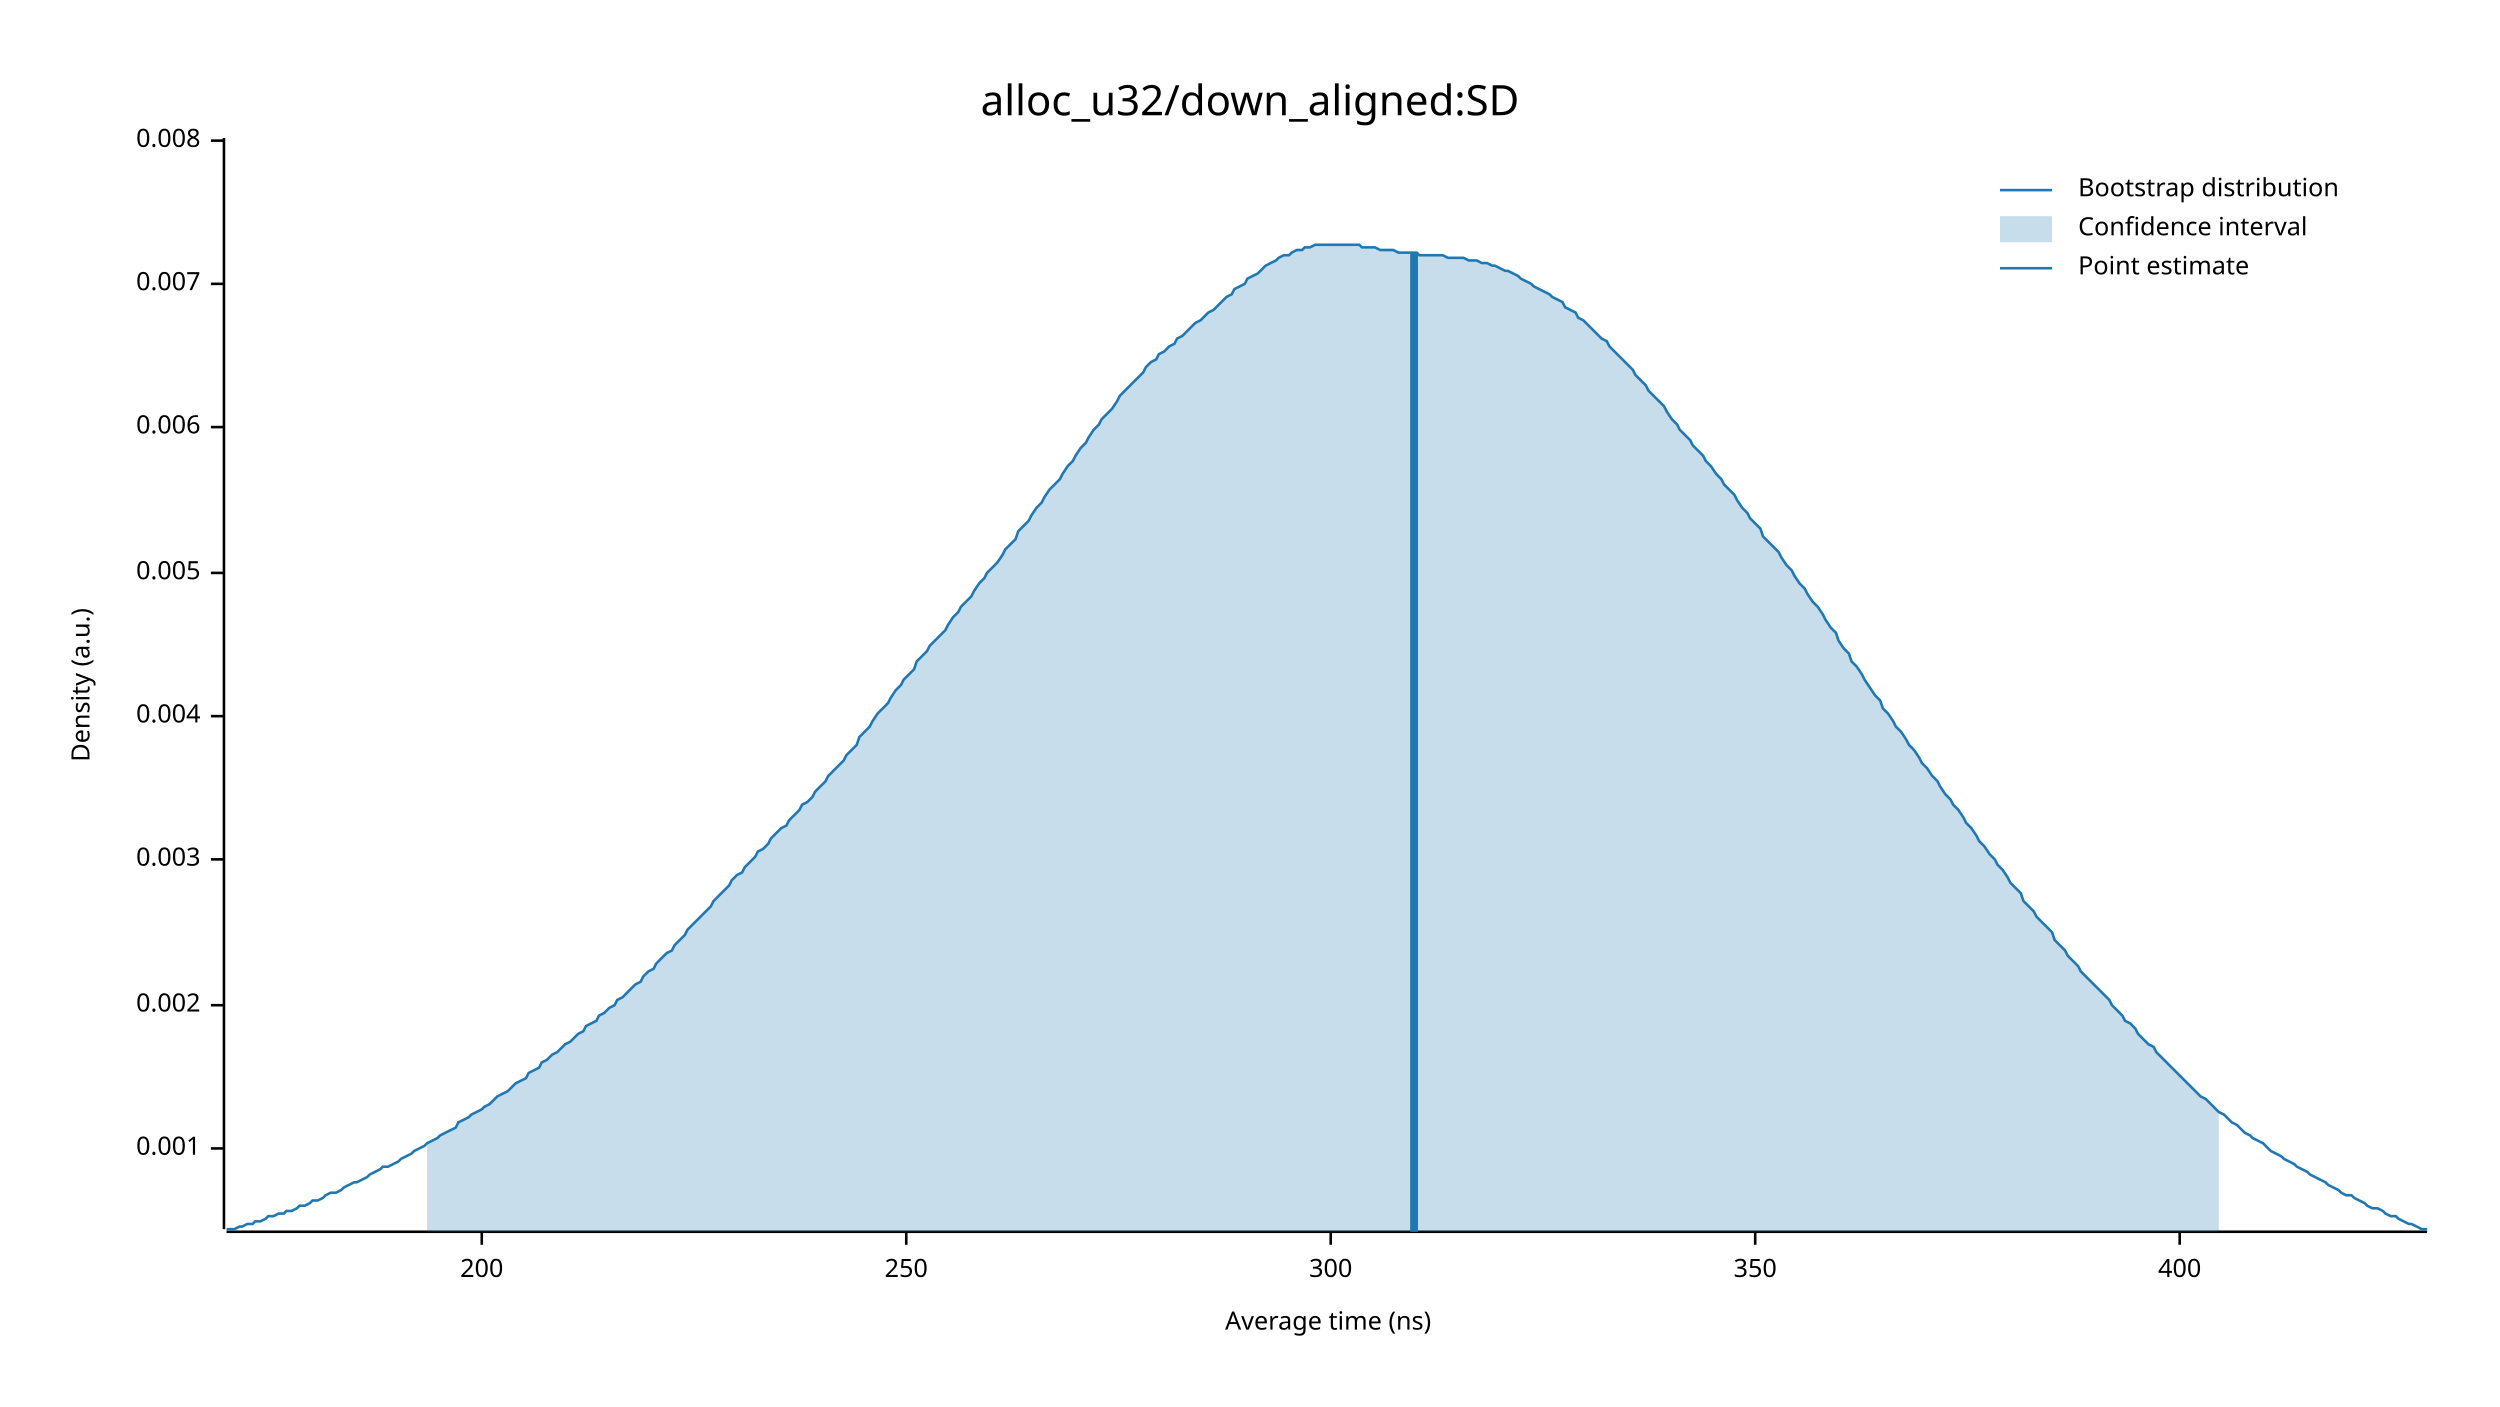
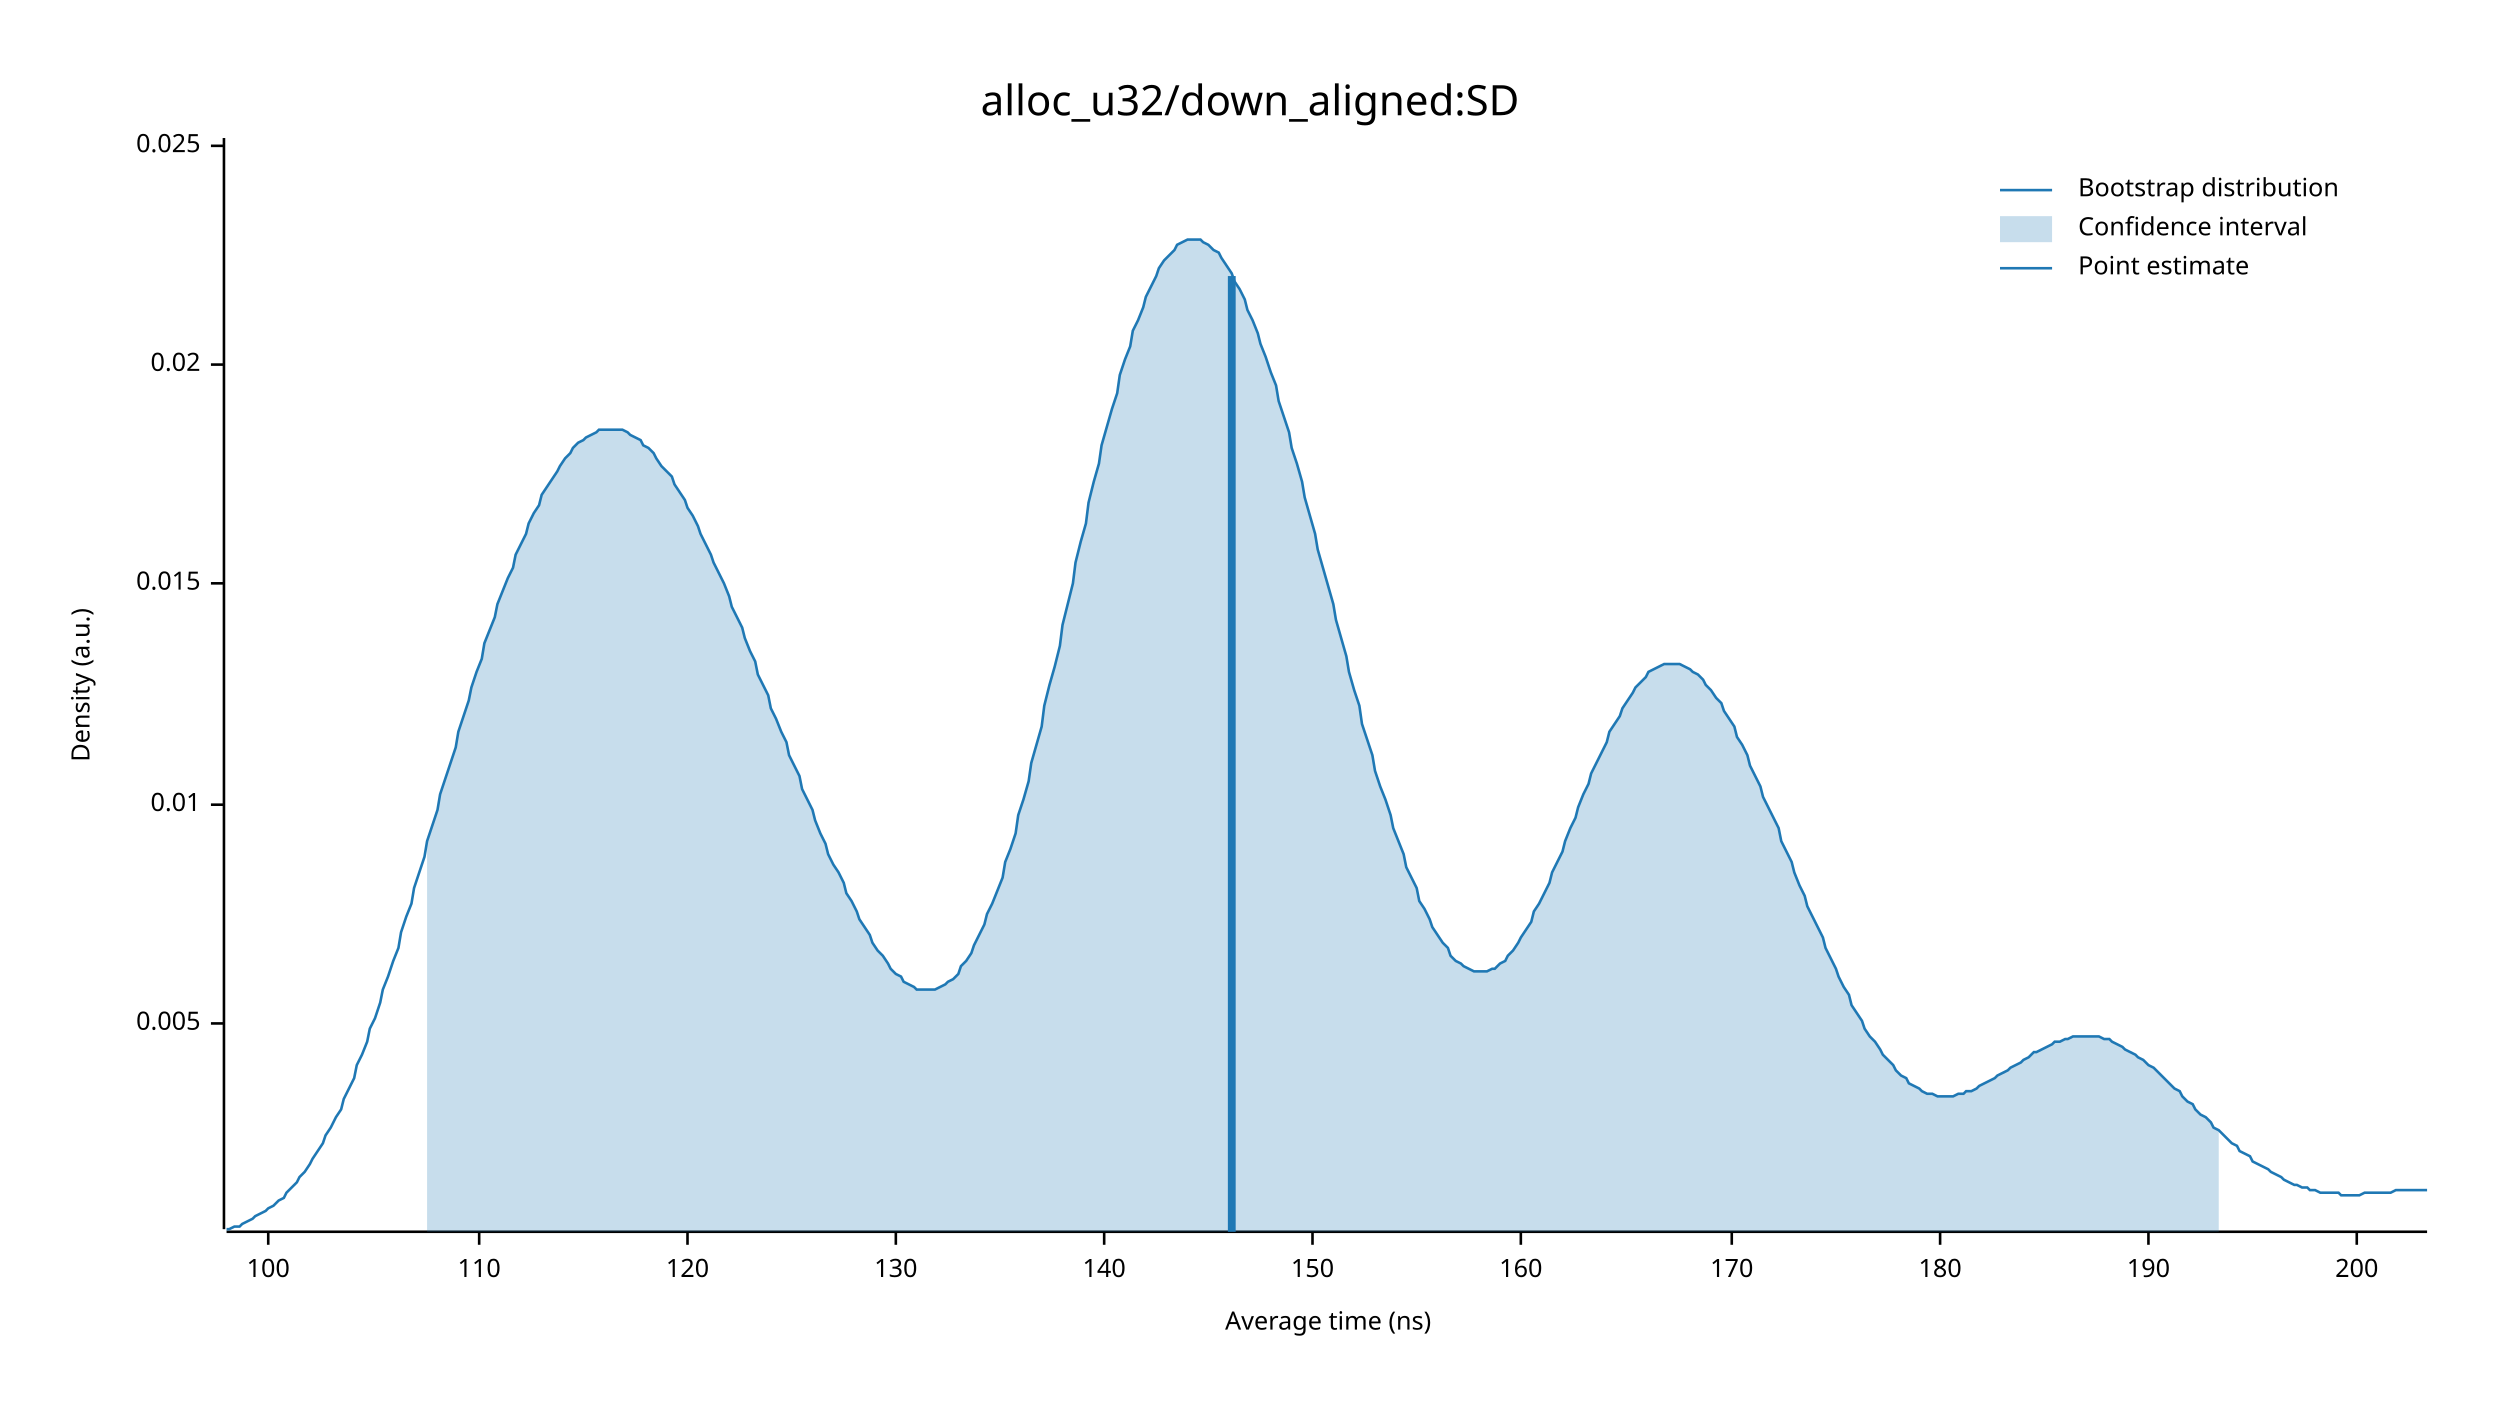
<svg xmlns="http://www.w3.org/2000/svg" width="960" height="540" viewBox="0 0 960 540">
  <text x="480" y="32" dy="0.76em" text-anchor="middle" font-family="sans-serif" font-size="16.129" opacity="1" fill="#000000">
alloc_u32/down_aligned:SD
</text>
  <text x="27" y="263" dy="0.76em" text-anchor="middle" font-family="sans-serif" font-size="9.677" opacity="1" fill="#000000" transform="rotate(270, 27, 263)">
Density (a.u.)
</text>
  <text x="510" y="513" dy="-0.5ex" text-anchor="middle" font-family="sans-serif" font-size="9.677" opacity="1" fill="#000000">
Average time (ns)
</text>
  <polyline fill="none" opacity="1" stroke="#000000" stroke-width="1" points="86,53 86,472 " />
-   <text x="77" y="441" dy="0.5ex" text-anchor="end" font-family="sans-serif" font-size="9.677" opacity="1" fill="#000000">
- 0.001
- </text>
-   <polyline fill="none" opacity="1" stroke="#000000" stroke-width="1" points="81,441 86,441 " />
-   <text x="77" y="386" dy="0.5ex" text-anchor="end" font-family="sans-serif" font-size="9.677" opacity="1" fill="#000000">
- 0.002
- </text>
-   <polyline fill="none" opacity="1" stroke="#000000" stroke-width="1" points="81,386 86,386 " />
-   <text x="77" y="330" dy="0.5ex" text-anchor="end" font-family="sans-serif" font-size="9.677" opacity="1" fill="#000000">
- 0.003
- </text>
-   <polyline fill="none" opacity="1" stroke="#000000" stroke-width="1" points="81,330 86,330 " />
-   <text x="77" y="275" dy="0.5ex" text-anchor="end" font-family="sans-serif" font-size="9.677" opacity="1" fill="#000000">
- 0.004
- </text>
-   <polyline fill="none" opacity="1" stroke="#000000" stroke-width="1" points="81,275 86,275 " />
-   <text x="77" y="220" dy="0.5ex" text-anchor="end" font-family="sans-serif" font-size="9.677" opacity="1" fill="#000000">
+   <text x="77" y="393" dy="0.5ex" text-anchor="end" font-family="sans-serif" font-size="9.677" opacity="1" fill="#000000">
0.005
</text>
-   <polyline fill="none" opacity="1" stroke="#000000" stroke-width="1" points="81,220 86,220 " />
-   <text x="77" y="164" dy="0.5ex" text-anchor="end" font-family="sans-serif" font-size="9.677" opacity="1" fill="#000000">
- 0.006
+   <polyline fill="none" opacity="1" stroke="#000000" stroke-width="1" points="81,393 86,393 " />
+   <text x="77" y="309" dy="0.5ex" text-anchor="end" font-family="sans-serif" font-size="9.677" opacity="1" fill="#000000">
+ 0.01
</text>
-   <polyline fill="none" opacity="1" stroke="#000000" stroke-width="1" points="81,164 86,164 " />
-   <text x="77" y="109" dy="0.5ex" text-anchor="end" font-family="sans-serif" font-size="9.677" opacity="1" fill="#000000">
- 0.007
+   <polyline fill="none" opacity="1" stroke="#000000" stroke-width="1" points="81,309 86,309 " />
+   <text x="77" y="224" dy="0.5ex" text-anchor="end" font-family="sans-serif" font-size="9.677" opacity="1" fill="#000000">
+ 0.015
</text>
-   <polyline fill="none" opacity="1" stroke="#000000" stroke-width="1" points="81,109 86,109 " />
-   <text x="77" y="54" dy="0.5ex" text-anchor="end" font-family="sans-serif" font-size="9.677" opacity="1" fill="#000000">
- 0.008
+   <polyline fill="none" opacity="1" stroke="#000000" stroke-width="1" points="81,224 86,224 " />
+   <text x="77" y="140" dy="0.5ex" text-anchor="end" font-family="sans-serif" font-size="9.677" opacity="1" fill="#000000">
+ 0.02
</text>
-   <polyline fill="none" opacity="1" stroke="#000000" stroke-width="1" points="81,54 86,54 " />
+   <polyline fill="none" opacity="1" stroke="#000000" stroke-width="1" points="81,140 86,140 " />
+   <text x="77" y="56" dy="0.5ex" text-anchor="end" font-family="sans-serif" font-size="9.677" opacity="1" fill="#000000">
+ 0.025
+ </text>
+   <polyline fill="none" opacity="1" stroke="#000000" stroke-width="1" points="81,56 86,56 " />
  <polyline fill="none" opacity="1" stroke="#000000" stroke-width="1" points="87,473 932,473 " />
-   <text x="185" y="483" dy="0.76em" text-anchor="middle" font-family="sans-serif" font-size="9.677" opacity="1" fill="#000000">
+   <text x="103" y="483" dy="0.76em" text-anchor="middle" font-family="sans-serif" font-size="9.677" opacity="1" fill="#000000">
+ 100
+ </text>
+   <polyline fill="none" opacity="1" stroke="#000000" stroke-width="1" points="103,473 103,478 " />
+   <text x="184" y="483" dy="0.76em" text-anchor="middle" font-family="sans-serif" font-size="9.677" opacity="1" fill="#000000">
+ 110
+ </text>
+   <polyline fill="none" opacity="1" stroke="#000000" stroke-width="1" points="184,473 184,478 " />
+   <text x="264" y="483" dy="0.76em" text-anchor="middle" font-family="sans-serif" font-size="9.677" opacity="1" fill="#000000">
+ 120
+ </text>
+   <polyline fill="none" opacity="1" stroke="#000000" stroke-width="1" points="264,473 264,478 " />
+   <text x="344" y="483" dy="0.76em" text-anchor="middle" font-family="sans-serif" font-size="9.677" opacity="1" fill="#000000">
+ 130
+ </text>
+   <polyline fill="none" opacity="1" stroke="#000000" stroke-width="1" points="344,473 344,478 " />
+   <text x="424" y="483" dy="0.76em" text-anchor="middle" font-family="sans-serif" font-size="9.677" opacity="1" fill="#000000">
+ 140
+ </text>
+   <polyline fill="none" opacity="1" stroke="#000000" stroke-width="1" points="424,473 424,478 " />
+   <text x="504" y="483" dy="0.76em" text-anchor="middle" font-family="sans-serif" font-size="9.677" opacity="1" fill="#000000">
+ 150
+ </text>
+   <polyline fill="none" opacity="1" stroke="#000000" stroke-width="1" points="504,473 504,478 " />
+   <text x="584" y="483" dy="0.76em" text-anchor="middle" font-family="sans-serif" font-size="9.677" opacity="1" fill="#000000">
+ 160
+ </text>
+   <polyline fill="none" opacity="1" stroke="#000000" stroke-width="1" points="584,473 584,478 " />
+   <text x="665" y="483" dy="0.76em" text-anchor="middle" font-family="sans-serif" font-size="9.677" opacity="1" fill="#000000">
+ 170
+ </text>
+   <polyline fill="none" opacity="1" stroke="#000000" stroke-width="1" points="665,473 665,478 " />
+   <text x="745" y="483" dy="0.76em" text-anchor="middle" font-family="sans-serif" font-size="9.677" opacity="1" fill="#000000">
+ 180
+ </text>
+   <polyline fill="none" opacity="1" stroke="#000000" stroke-width="1" points="745,473 745,478 " />
+   <text x="825" y="483" dy="0.76em" text-anchor="middle" font-family="sans-serif" font-size="9.677" opacity="1" fill="#000000">
+ 190
+ </text>
+   <polyline fill="none" opacity="1" stroke="#000000" stroke-width="1" points="825,473 825,478 " />
+   <text x="905" y="483" dy="0.76em" text-anchor="middle" font-family="sans-serif" font-size="9.677" opacity="1" fill="#000000">
200
</text>
-   <polyline fill="none" opacity="1" stroke="#000000" stroke-width="1" points="185,473 185,478 " />
-   <text x="348" y="483" dy="0.76em" text-anchor="middle" font-family="sans-serif" font-size="9.677" opacity="1" fill="#000000">
- 250
- </text>
-   <polyline fill="none" opacity="1" stroke="#000000" stroke-width="1" points="348,473 348,478 " />
-   <text x="511" y="483" dy="0.76em" text-anchor="middle" font-family="sans-serif" font-size="9.677" opacity="1" fill="#000000">
- 300
- </text>
-   <polyline fill="none" opacity="1" stroke="#000000" stroke-width="1" points="511,473 511,478 " />
-   <text x="674" y="483" dy="0.76em" text-anchor="middle" font-family="sans-serif" font-size="9.677" opacity="1" fill="#000000">
- 350
- </text>
-   <polyline fill="none" opacity="1" stroke="#000000" stroke-width="1" points="674,473 674,478 " />
-   <text x="837" y="483" dy="0.76em" text-anchor="middle" font-family="sans-serif" font-size="9.677" opacity="1" fill="#000000">
- 400
- </text>
-   <polyline fill="none" opacity="1" stroke="#000000" stroke-width="1" points="837,473 837,478 " />
-   <polyline fill="none" opacity="1" stroke="#1F78B4" stroke-width="1" points="87,472 88,472 90,472 92,471 93,471 95,470 97,470 98,469 100,469 102,468 103,467 105,467 107,466 109,466 110,465 112,465 114,464 115,463 117,463 119,462 120,461 122,461 124,460 125,459 127,458 129,458 131,457 132,456 134,455 136,454 137,454 139,453 141,452 142,451 144,450 146,449 147,448 149,448 151,447 153,446 154,445 156,444 158,443 159,442 161,441 163,440 164,439 166,438 168,437 169,436 171,435 173,434 175,433 176,431 178,430 180,429 181,428 183,427 185,426 186,425 188,424 190,422 191,421 193,420 195,419 197,417 198,416 200,415 202,414 203,412 205,411 207,410 208,408 210,407 212,405 214,404 215,403 217,401 219,400 220,399 222,397 224,396 225,394 227,393 229,392 230,390 232,389 234,387 236,386 237,384 239,383 241,381 242,380 244,378 246,377 247,375 249,373 251,372 252,370 254,368 256,366 258,365 259,363 261,361 263,359 264,357 266,355 268,353 269,352 271,350 273,348 274,346 276,344 278,342 280,340 281,338 283,336 285,335 286,333 288,331 290,329 291,327 293,326 295,324 296,322 298,320 300,318 302,317 303,315 305,313 307,311 308,309 310,308 312,306 313,304 315,302 317,300 318,298 320,296 322,294 324,292 325,290 327,288 329,286 330,283 332,281 334,279 335,277 337,274 339,272 341,270 342,268 344,265 346,263 347,261 349,259 351,257 352,254 354,252 356,250 357,248 359,246 361,244 363,242 364,240 366,237 368,235 369,233 371,231 373,229 374,227 376,224 378,222 379,220 381,218 383,216 385,213 386,211 388,209 390,207 391,204 393,202 395,200 396,198 398,195 400,193 401,191 403,188 405,186 407,184 408,182 410,179 412,177 413,175 415,172 417,170 418,168 420,165 422,163 423,161 425,159 427,157 429,154 430,152 432,150 434,148 435,147 437,145 439,143 440,141 442,139 444,138 445,136 447,135 449,133 451,132 452,130 454,129 456,127 457,126 459,124 461,123 462,122 464,120 466,119 468,117 469,116 471,114 473,113 474,111 476,110 478,109 479,107 481,106 483,105 484,104 486,102 488,101 490,100 491,99 493,98 495,98 496,97 498,96 500,96 501,95 503,95 505,94 506,94 508,94 510,94 512,94 513,94 515,94 517,94 518,94 520,94 522,94 523,95 525,95 527,95 528,95 530,96 532,96 534,96 535,96 537,97 539,97 540,97 542,97 544,97 545,98 547,98 549,98 550,98 552,98 554,98 556,99 557,99 559,99 561,99 562,99 564,100 566,100 567,100 569,101 571,101 573,102 574,102 576,103 578,104 579,104 581,105 583,106 584,107 586,108 588,109 589,110 591,111 593,112 595,113 596,114 598,115 600,116 601,118 603,119 605,120 606,122 608,123 610,125 611,126 613,128 615,130 617,131 618,133 620,135 622,137 623,138 625,140 627,142 628,144 630,146 632,148 633,150 635,152 637,154 639,156 640,158 642,161 644,163 645,165 647,167 649,169 650,171 652,173 654,175 655,177 657,179 659,182 661,184 662,186 664,188 666,190 667,192 669,195 671,197 672,199 674,201 676,203 677,206 679,208 681,210 683,212 684,214 686,217 688,219 689,221 691,224 693,226 694,228 696,231 698,233 700,236 701,238 703,241 705,243 706,246 708,249 710,251 711,254 713,256 715,259 716,261 718,264 720,267 722,269 723,272 725,274 727,277 728,279 730,281 732,284 733,286 735,288 737,291 738,293 740,295 742,298 744,300 745,302 747,305 749,307 750,309 752,311 754,314 755,316 757,318 759,321 760,323 762,325 764,328 766,330 767,332 769,334 771,337 772,339 774,341 776,343 777,346 779,348 781,350 782,352 784,354 786,356 788,358 789,361 791,363 793,365 794,367 796,369 798,371 799,373 801,375 803,377 804,378 806,380 808,382 810,384 811,386 813,388 815,390 816,392 818,393 820,395 821,397 823,399 825,401 827,402 828,404 830,406 832,408 833,409 835,411 837,413 838,414 840,416 842,418 843,419 845,421 847,422 849,424 850,425 852,427 854,428 855,429 857,431 859,432 860,433 862,435 864,436 865,437 867,438 869,439 871,441 872,442 874,443 876,444 877,445 879,446 881,447 882,448 884,449 886,450 887,451 889,452 891,453 893,454 894,455 896,456 898,457 899,458 901,459 903,459 904,460 906,461 908,462 909,463 911,464 913,464 915,465 916,466 918,467 920,467 921,468 923,469 925,470 926,470 928,471 930,472 932,472 " />
-   <polygon opacity="0.25" fill="#1F78B4" points="164,439 166,438 168,437 169,436 171,435 173,434 175,433 176,431 178,430 180,429 181,428 183,427 185,426 186,425 188,424 190,422 191,421 193,420 195,419 197,417 198,416 200,415 202,414 203,412 205,411 207,410 208,408 210,407 212,405 214,404 215,403 217,401 219,400 220,399 222,397 224,396 225,394 227,393 229,392 230,390 232,389 234,387 236,386 237,384 239,383 241,381 242,380 244,378 246,377 247,375 249,373 251,372 252,370 254,368 256,366 258,365 259,363 261,361 263,359 264,357 266,355 268,353 269,352 271,350 273,348 274,346 276,344 278,342 280,340 281,338 283,336 285,335 286,333 288,331 290,329 291,327 293,326 295,324 296,322 298,320 300,318 302,317 303,315 305,313 307,311 308,309 310,308 312,306 313,304 315,302 317,300 318,298 320,296 322,294 324,292 325,290 327,288 329,286 330,283 332,281 334,279 335,277 337,274 339,272 341,270 342,268 344,265 346,263 347,261 349,259 351,257 352,254 354,252 356,250 357,248 359,246 361,244 363,242 364,240 366,237 368,235 369,233 371,231 373,229 374,227 376,224 378,222 379,220 381,218 383,216 385,213 386,211 388,209 390,207 391,204 393,202 395,200 396,198 398,195 400,193 401,191 403,188 405,186 407,184 408,182 410,179 412,177 413,175 415,172 417,170 418,168 420,165 422,163 423,161 425,159 427,157 429,154 430,152 432,150 434,148 435,147 437,145 439,143 440,141 442,139 444,138 445,136 447,135 449,133 451,132 452,130 454,129 456,127 457,126 459,124 461,123 462,122 464,120 466,119 468,117 469,116 471,114 473,113 474,111 476,110 478,109 479,107 481,106 483,105 484,104 486,102 488,101 490,100 491,99 493,98 495,98 496,97 498,96 500,96 501,95 503,95 505,94 506,94 508,94 510,94 512,94 513,94 515,94 517,94 518,94 520,94 522,94 523,95 525,95 527,95 528,95 530,96 532,96 534,96 535,96 537,97 539,97 540,97 542,97 544,97 545,98 547,98 549,98 550,98 552,98 554,98 556,99 557,99 559,99 561,99 562,99 564,100 566,100 567,100 569,101 571,101 573,102 574,102 576,103 578,104 579,104 581,105 583,106 584,107 586,108 588,109 589,110 591,111 593,112 595,113 596,114 598,115 600,116 601,118 603,119 605,120 606,122 608,123 610,125 611,126 613,128 615,130 617,131 618,133 620,135 622,137 623,138 625,140 627,142 628,144 630,146 632,148 633,150 635,152 637,154 639,156 640,158 642,161 644,163 645,165 647,167 649,169 650,171 652,173 654,175 655,177 657,179 659,182 661,184 662,186 664,188 666,190 667,192 669,195 671,197 672,199 674,201 676,203 677,206 679,208 681,210 683,212 684,214 686,217 688,219 689,221 691,224 693,226 694,228 696,231 698,233 700,236 701,238 703,241 705,243 706,246 708,249 710,251 711,254 713,256 715,259 716,261 718,264 720,267 722,269 723,272 725,274 727,277 728,279 730,281 732,284 733,286 735,288 737,291 738,293 740,295 742,298 744,300 745,302 747,305 749,307 750,309 752,311 754,314 755,316 757,318 759,321 760,323 762,325 764,328 766,330 767,332 769,334 771,337 772,339 774,341 776,343 777,346 779,348 781,350 782,352 784,354 786,356 788,358 789,361 791,363 793,365 794,367 796,369 798,371 799,373 801,375 803,377 804,378 806,380 808,382 810,384 811,386 813,388 815,390 816,392 818,393 820,395 821,397 823,399 825,401 827,402 828,404 830,406 832,408 833,409 835,411 837,413 838,414 840,416 842,418 843,419 845,421 847,422 849,424 850,425 852,427 852,473 164,473 " />
-   <polyline fill="none" opacity="1" stroke="#1F78B4" stroke-width="3" points="543,473 543,97 " />
+   <polyline fill="none" opacity="1" stroke="#000000" stroke-width="1" points="905,473 905,478 " />
+   <polyline fill="none" opacity="1" stroke="#1F78B4" stroke-width="1" points="87,472 88,472 90,471 92,471 93,470 95,469 97,468 98,467 100,466 102,465 103,464 105,463 107,461 109,460 110,458 112,456 114,454 115,452 117,450 119,447 120,445 122,442 124,439 125,436 127,433 129,429 131,426 132,422 134,418 136,414 137,409 139,405 141,400 142,395 144,391 146,385 147,380 149,375 151,369 153,364 154,358 156,352 158,347 159,341 161,335 163,329 164,323 166,317 168,311 169,305 171,299 173,293 175,287 176,281 178,275 180,269 181,264 183,258 185,253 186,247 188,242 190,237 191,232 193,227 195,222 197,218 198,213 200,209 202,205 203,201 205,197 207,194 208,190 210,187 212,184 214,181 215,179 217,176 219,174 220,172 222,170 224,169 225,168 227,167 229,166 230,165 232,165 234,165 236,165 237,165 239,165 241,166 242,167 244,168 246,169 247,171 249,172 251,174 252,176 254,179 256,181 258,183 259,186 261,189 263,192 264,195 266,198 268,202 269,205 271,209 273,213 274,216 276,220 278,224 280,229 281,233 283,237 285,241 286,245 288,250 290,254 291,259 293,263 295,267 296,272 298,276 300,281 302,285 303,290 305,294 307,298 308,303 310,307 312,311 313,315 315,320 317,324 318,328 320,332 322,335 324,339 325,343 327,346 329,350 330,353 332,356 334,359 335,362 337,365 339,367 341,370 342,372 344,374 346,375 347,377 349,378 351,379 352,380 354,380 356,380 357,380 359,380 361,379 363,378 364,377 366,376 368,374 369,371 371,369 373,366 374,363 376,359 378,355 379,351 381,347 383,342 385,337 386,331 388,326 390,320 391,313 393,307 395,300 396,293 398,286 400,279 401,271 403,263 405,256 407,248 408,240 410,232 412,224 413,216 415,208 417,201 418,193 420,185 422,178 423,171 425,164 427,157 429,151 430,144 432,138 434,133 435,127 437,123 439,118 440,114 442,110 444,106 445,103 447,100 449,98 451,96 452,94 454,93 456,92 457,92 459,92 461,92 462,93 464,94 466,96 468,97 469,99 471,102 473,105 474,108 476,111 478,115 479,119 481,123 483,128 484,132 486,137 488,143 490,148 491,154 493,160 495,166 496,172 498,178 500,185 501,191 503,198 505,205 506,211 508,218 510,225 512,232 513,238 515,245 517,252 518,258 520,265 522,271 523,278 525,284 527,290 528,296 530,302 532,307 534,313 535,318 537,323 539,328 540,333 542,337 544,341 545,346 547,349 549,353 550,356 552,359 554,362 556,364 557,367 559,369 561,370 562,371 564,372 566,373 567,373 569,373 571,373 573,372 574,372 576,370 578,369 579,367 581,365 583,362 584,360 586,357 588,354 589,350 591,347 593,343 595,339 596,335 598,331 600,327 601,323 603,318 605,314 606,310 608,305 610,301 611,297 613,293 615,289 617,285 618,281 620,278 622,275 623,272 625,269 627,266 628,264 630,262 632,260 633,258 635,257 637,256 639,255 640,255 642,255 644,255 645,255 647,256 649,257 650,258 652,259 654,261 655,263 657,265 659,268 661,270 662,273 664,276 666,279 667,283 669,286 671,290 672,294 674,298 676,302 677,306 679,310 681,314 683,318 684,323 686,327 688,331 689,335 691,340 693,344 694,348 696,352 698,356 700,360 701,364 703,368 705,372 706,375 708,379 710,382 711,386 713,389 715,392 716,395 718,398 720,400 722,403 723,405 725,407 727,409 728,411 730,413 732,414 733,416 735,417 737,418 738,419 740,420 742,420 744,421 745,421 747,421 749,421 750,421 752,420 754,420 755,419 757,419 759,418 760,417 762,416 764,415 766,414 767,413 769,412 771,411 772,410 774,409 776,408 777,407 779,406 781,404 782,404 784,403 786,402 788,401 789,400 791,400 793,399 794,399 796,398 798,398 799,398 801,398 803,398 804,398 806,398 808,399 810,399 811,400 813,401 815,402 816,403 818,404 820,405 821,406 823,407 825,409 827,410 828,411 830,413 832,415 833,416 835,418 837,419 838,421 840,423 842,424 843,426 845,428 847,429 849,431 850,433 852,434 854,436 855,437 857,439 859,440 860,442 862,443 864,444 865,446 867,447 869,448 871,449 872,450 874,451 876,452 877,453 879,454 881,455 882,455 884,456 886,456 887,457 889,457 891,458 893,458 894,458 896,458 898,458 899,459 901,459 903,459 904,459 906,459 908,458 909,458 911,458 913,458 915,458 916,458 918,458 920,457 921,457 923,457 925,457 926,457 928,457 930,457 932,457 " />
+   <polygon opacity="0.25" fill="#1F78B4" points="164,323 166,317 168,311 169,305 171,299 173,293 175,287 176,281 178,275 180,269 181,264 183,258 185,253 186,247 188,242 190,237 191,232 193,227 195,222 197,218 198,213 200,209 202,205 203,201 205,197 207,194 208,190 210,187 212,184 214,181 215,179 217,176 219,174 220,172 222,170 224,169 225,168 227,167 229,166 230,165 232,165 234,165 236,165 237,165 239,165 241,166 242,167 244,168 246,169 247,171 249,172 251,174 252,176 254,179 256,181 258,183 259,186 261,189 263,192 264,195 266,198 268,202 269,205 271,209 273,213 274,216 276,220 278,224 280,229 281,233 283,237 285,241 286,245 288,250 290,254 291,259 293,263 295,267 296,272 298,276 300,281 302,285 303,290 305,294 307,298 308,303 310,307 312,311 313,315 315,320 317,324 318,328 320,332 322,335 324,339 325,343 327,346 329,350 330,353 332,356 334,359 335,362 337,365 339,367 341,370 342,372 344,374 346,375 347,377 349,378 351,379 352,380 354,380 356,380 357,380 359,380 361,379 363,378 364,377 366,376 368,374 369,371 371,369 373,366 374,363 376,359 378,355 379,351 381,347 383,342 385,337 386,331 388,326 390,320 391,313 393,307 395,300 396,293 398,286 400,279 401,271 403,263 405,256 407,248 408,240 410,232 412,224 413,216 415,208 417,201 418,193 420,185 422,178 423,171 425,164 427,157 429,151 430,144 432,138 434,133 435,127 437,123 439,118 440,114 442,110 444,106 445,103 447,100 449,98 451,96 452,94 454,93 456,92 457,92 459,92 461,92 462,93 464,94 466,96 468,97 469,99 471,102 473,105 474,108 476,111 478,115 479,119 481,123 483,128 484,132 486,137 488,143 490,148 491,154 493,160 495,166 496,172 498,178 500,185 501,191 503,198 505,205 506,211 508,218 510,225 512,232 513,238 515,245 517,252 518,258 520,265 522,271 523,278 525,284 527,290 528,296 530,302 532,307 534,313 535,318 537,323 539,328 540,333 542,337 544,341 545,346 547,349 549,353 550,356 552,359 554,362 556,364 557,367 559,369 561,370 562,371 564,372 566,373 567,373 569,373 571,373 573,372 574,372 576,370 578,369 579,367 581,365 583,362 584,360 586,357 588,354 589,350 591,347 593,343 595,339 596,335 598,331 600,327 601,323 603,318 605,314 606,310 608,305 610,301 611,297 613,293 615,289 617,285 618,281 620,278 622,275 623,272 625,269 627,266 628,264 630,262 632,260 633,258 635,257 637,256 639,255 640,255 642,255 644,255 645,255 647,256 649,257 650,258 652,259 654,261 655,263 657,265 659,268 661,270 662,273 664,276 666,279 667,283 669,286 671,290 672,294 674,298 676,302 677,306 679,310 681,314 683,318 684,323 686,327 688,331 689,335 691,340 693,344 694,348 696,352 698,356 700,360 701,364 703,368 705,372 706,375 708,379 710,382 711,386 713,389 715,392 716,395 718,398 720,400 722,403 723,405 725,407 727,409 728,411 730,413 732,414 733,416 735,417 737,418 738,419 740,420 742,420 744,421 745,421 747,421 749,421 750,421 752,420 754,420 755,419 757,419 759,418 760,417 762,416 764,415 766,414 767,413 769,412 771,411 772,410 774,409 776,408 777,407 779,406 781,404 782,404 784,403 786,402 788,401 789,400 791,400 793,399 794,399 796,398 798,398 799,398 801,398 803,398 804,398 806,398 808,399 810,399 811,400 813,401 815,402 816,403 818,404 820,405 821,406 823,407 825,409 827,410 828,411 830,413 832,415 833,416 835,418 837,419 838,421 840,423 842,424 843,426 845,428 847,429 849,431 850,433 852,434 852,473 164,473 " />
+   <polyline fill="none" opacity="1" stroke="#1F78B4" stroke-width="3" points="473,473 473,106 " />
  <text x="798" y="68" dy="0.76em" text-anchor="start" font-family="sans-serif" font-size="9.677" opacity="1" fill="#000000">
Bootstrap distribution
</text>
  <text x="798" y="83" dy="0.76em" text-anchor="start" font-family="sans-serif" font-size="9.677" opacity="1" fill="#000000">
Confidence interval
</text>
  <text x="798" y="98" dy="0.76em" text-anchor="start" font-family="sans-serif" font-size="9.677" opacity="1" fill="#000000">
Point estimate
</text>
  <polyline fill="none" opacity="1" stroke="#1F78B4" stroke-width="1" points="768,73 788,73 " />
  <rect x="768" y="83" width="20" height="10" opacity="0.25" fill="#1F78B4" stroke="none" />
  <polyline fill="none" opacity="1" stroke="#1F78B4" stroke-width="1" points="768,103 788,103 " />
</svg>
